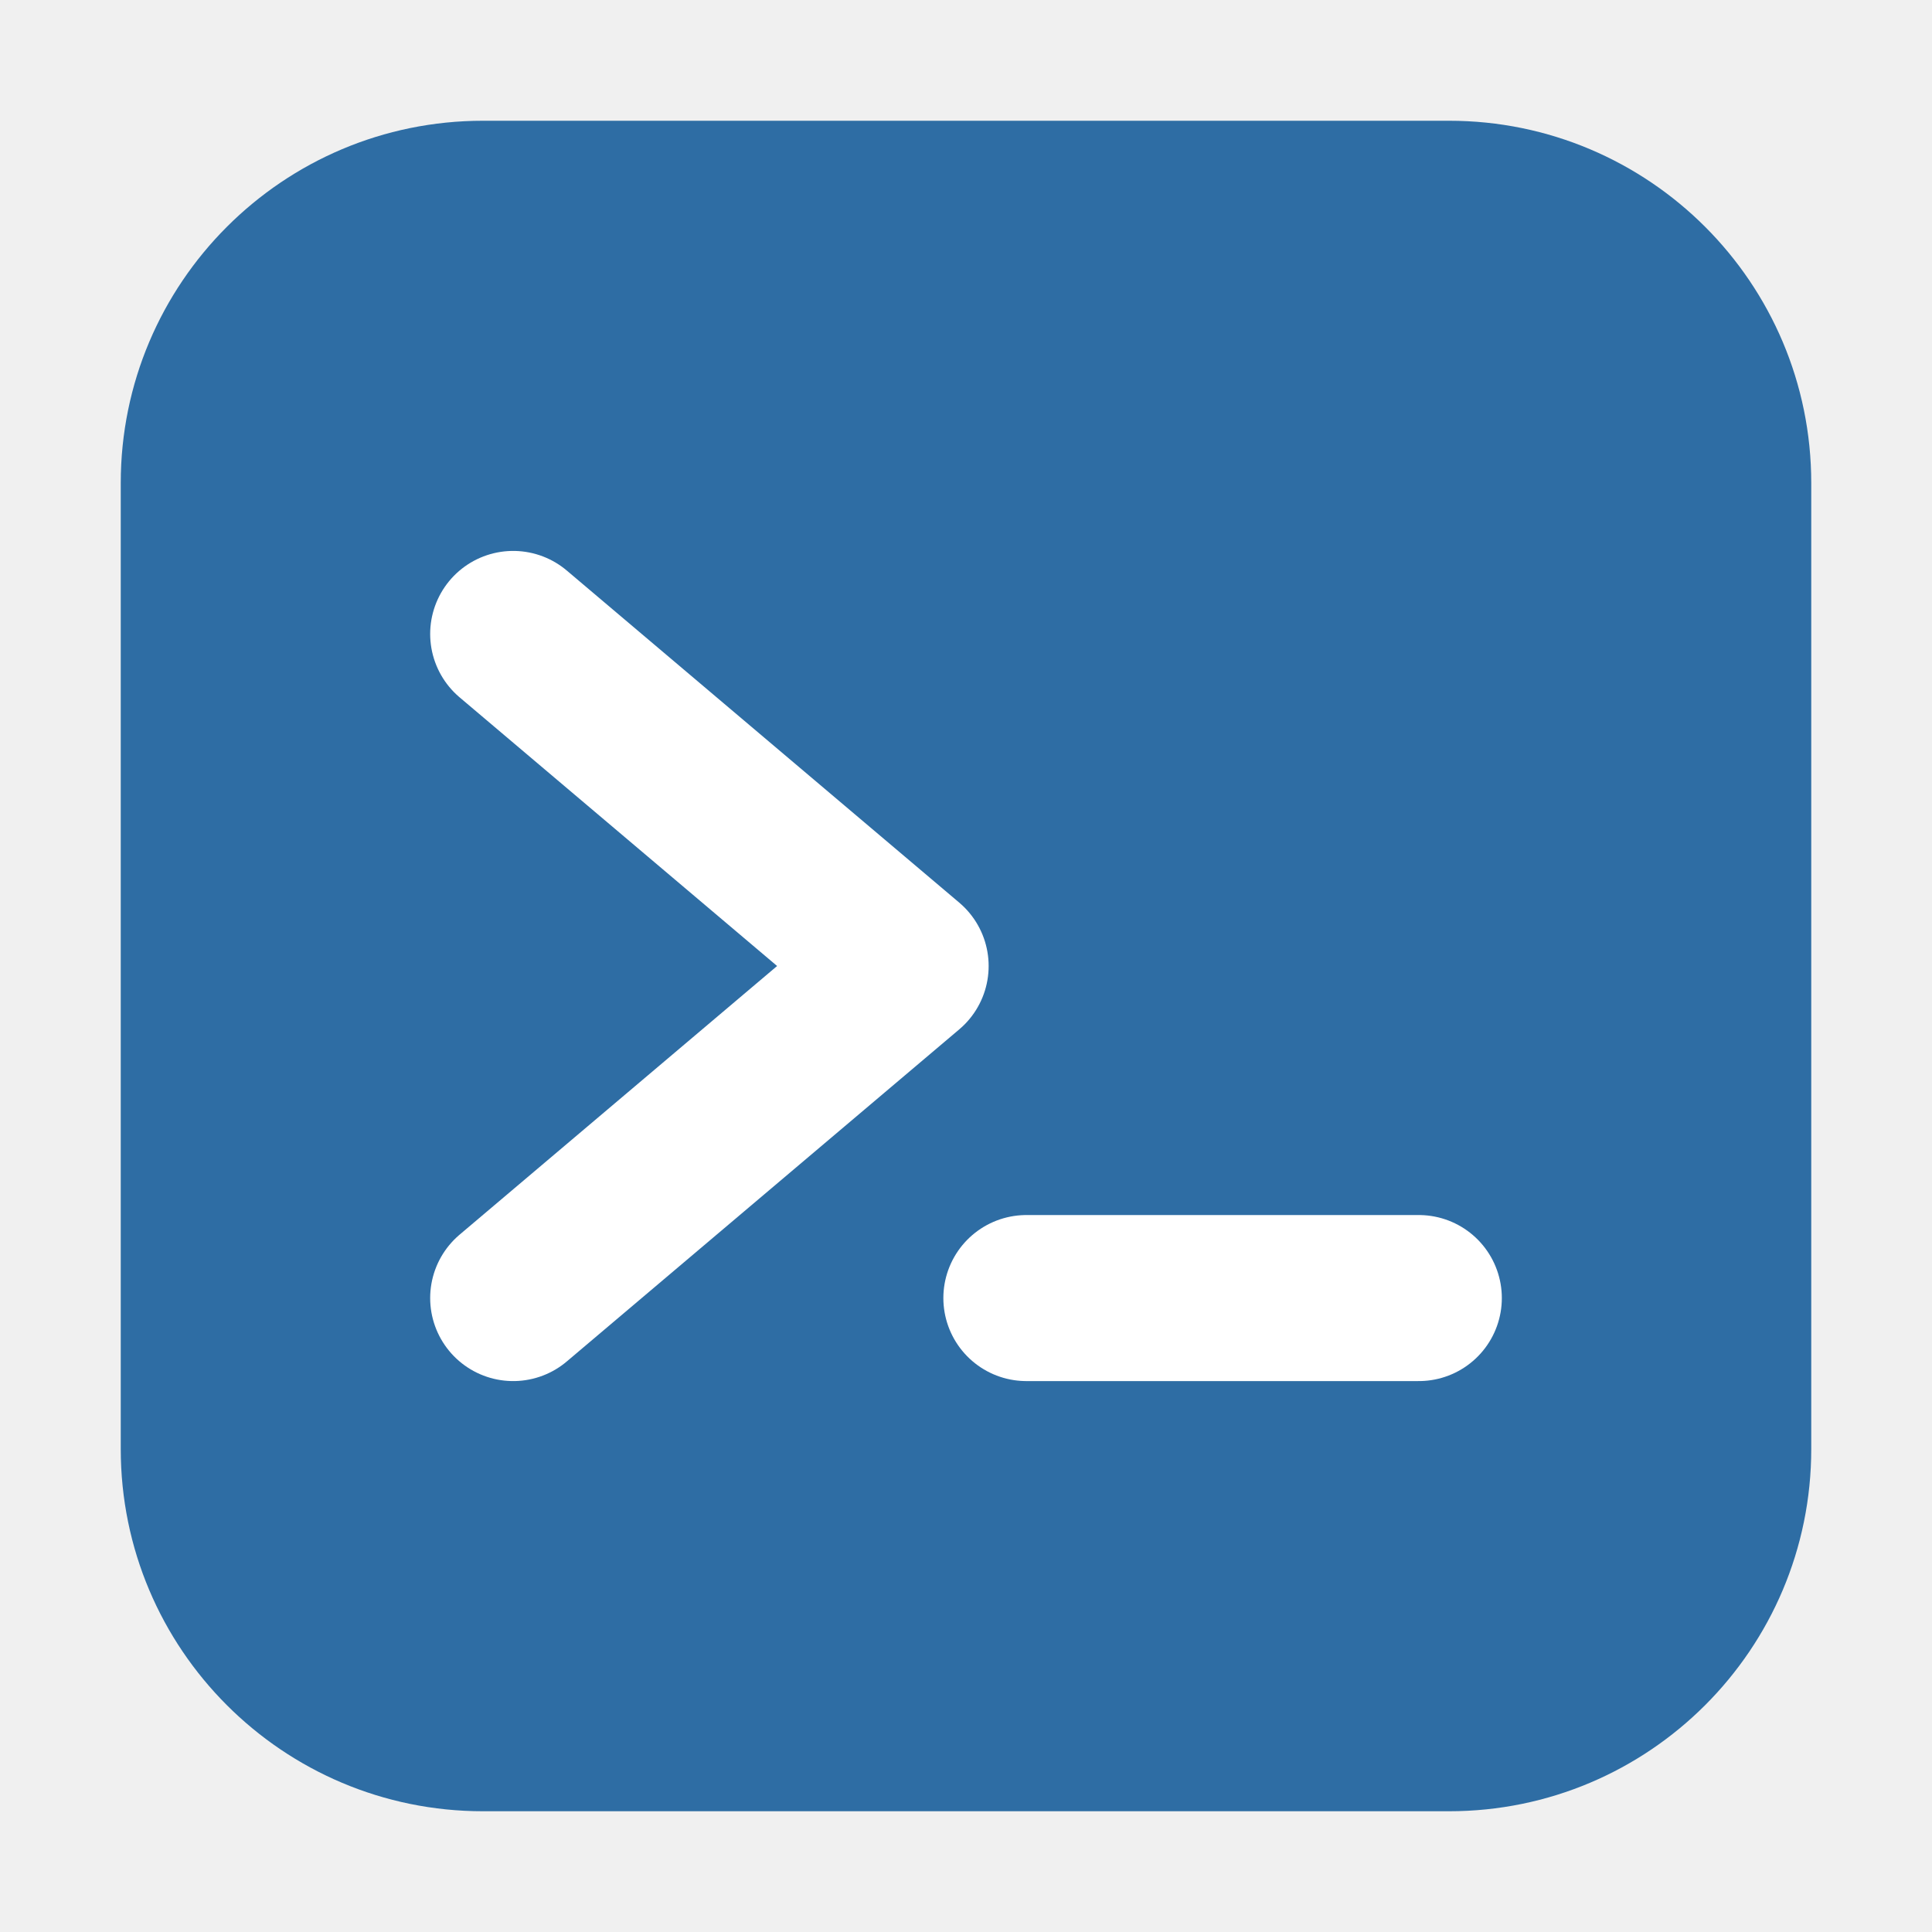
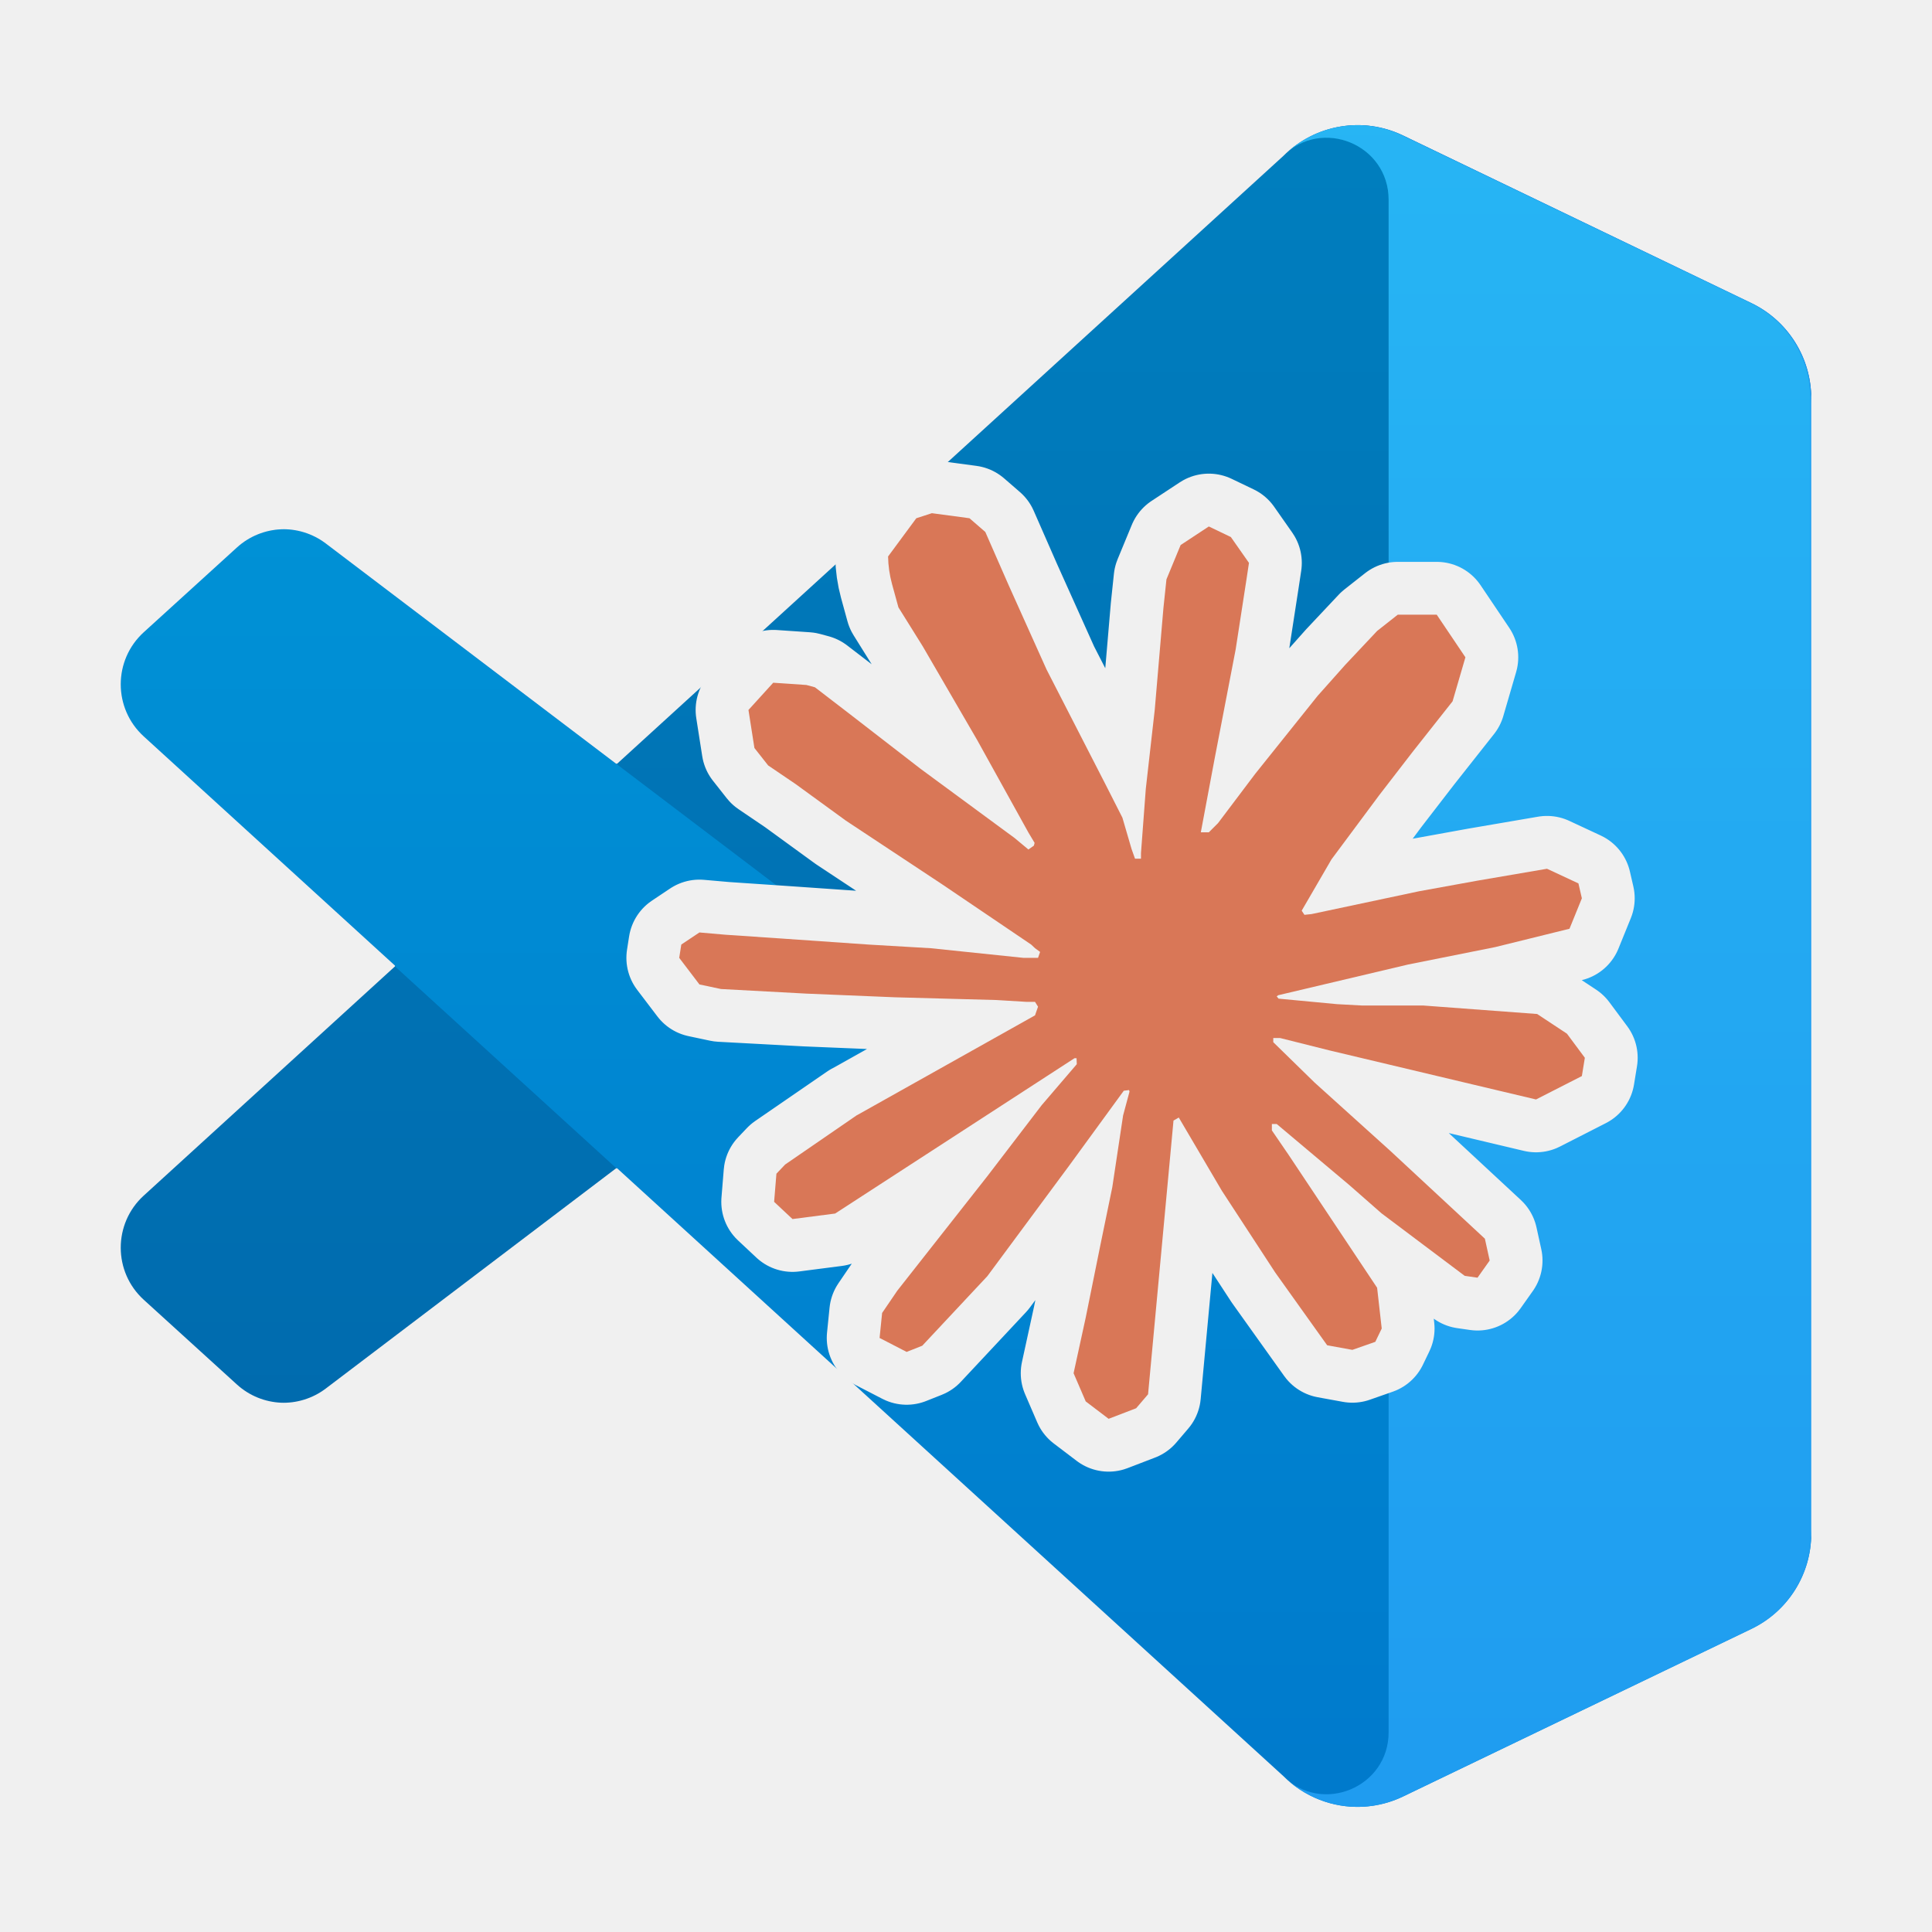
<svg xmlns="http://www.w3.org/2000/svg" viewBox="0 0 1024 1024">
-   <rect x="64" y="64" width="896" height="896" rx="192" fill="#2E6DA4" />
-   <path d="M272 336 480 512 272 688" fill="none" stroke="#FFFFFF" stroke-width="88" stroke-linecap="round" stroke-linejoin="round" />
-   <path d="M544 688H752" fill="none" stroke="#FFFFFF" stroke-width="88" stroke-linecap="round" />
+   <defs>
+     <clipPath id="c0">
+       <path d="M181.534 254.252a15.934 15.934 0 0 0 12.7-.488l52.706-25.361a16.002 16.002 0 0 0 9.06-14.42V42.018c0-6.15-3.522-11.754-9.06-14.42L194.234 2.238a15.939 15.939 0 0 0-18.185 3.097l-100.9 92.052-43.95-33.361a10.655 10.655 0 0 0-13.614.605L3.49 77.453c-4.648 4.227-4.653 11.54-.011 15.774L41.593 128 3.478 162.773c-4.642 4.235-4.637 11.547.011 15.775l14.097 12.822a10.655 10.655 0 0 0 13.613.606l43.95-33.362 100.9 92.053a15.915 15.915 0 0 0 5.485 3.585Zm10.505-184.367L115.479 128l76.56 58.115V69.885Z" clip-rule="evenodd" />
+     </clipPath>
+     <linearGradient id="g0" x1="127.844" y1="0.66" x2="127.844" y2="255.34" gradientUnits="userSpaceOnUse">
+       <stop stop-color="#fff" />
+       <stop offset="1" stop-color="#fff" stop-opacity="0" />
+     </linearGradient>
+     <mask id="k1" maskUnits="userSpaceOnUse" x="0" y="0" width="1024" height="1024">
+       <rect width="1024" height="1024" fill="#fff" />
+       <path transform="matrix(20 0 0 20 360 272)" d="M4.709 15.955l4.72-2.647.08-.23-.08-.128H9.2l-.79-.048-2.698-.073-2.339-.097-2.266-.122-.571-.121L0 11.784l.055-.352.48-.321.686.06 1.52.103 2.278.158 1.652.097 2.449.255h.389l.055-.157-.134-.098-.103-.097-2.358-1.596-2.552-1.688-1.336-.972-.724-.491-.364-.462-.158-1.008.656-.722.881.06.225.061.893.686 1.908 1.476 2.491 1.833.365.304.145-.103.019-.073-.164-.274-1.355-2.446-1.446-2.49-.644-1.032-.17-.619a2.97 2.97 0 01-.104-.729L6.283.134 6.696 0l.996.134.42.364.62 1.414 1.002 2.229 1.555 3.03.456.898.243.832.091.255h.158V9.01l.128-1.706.237-2.095.23-2.695.08-.76.376-.91.747-.492.584.28.48.685-.067.444-.286 1.851-.559 2.903-.364 1.942h.212l.243-.242.985-1.306 1.652-2.064.73-.82.85-.904.547-.431h1.033l.76 1.129-.34 1.166-1.064 1.347-.881 1.142-1.264 1.7-.79 1.36.073.11.188-.02 2.856-.606 1.543-.28 1.841-.315.833.388.091.395-.328.807-1.969.486-2.309.462-3.439.813-.042.03.049.061 1.549.146.662.036h1.622l3.02.225.79.522.474.638-.079.485-1.215.62-1.64-.389-3.829-.91-1.312-.329h-.182v.11l1.093 1.068 2.006 1.81 2.509 2.33.127.578-.322.455-.34-.049-2.205-1.657-.851-.747-1.926-1.62h-.128v.17l.444.649 2.345 3.521.122 1.08-.17.353-.608.213-.668-.122-1.374-1.925-1.415-2.167-1.143-1.943-.14.08-.674 7.254-.316.37-.729.28-.607-.461-.322-.747.322-1.476.389-1.924.315-1.53.286-1.9.17-.632-.012-.042-.14.018-1.434 1.967-2.18 2.945-1.726 1.845-.414.164-.717-.37.067-.662.401-.589 2.388-3.036 1.44-1.882.93-1.086-.006-.158h-.055L4.132 18.56l-1.13.146-.487-.456.061-.746.231-.243 1.908-1.312-.006.006z" fill="#000" stroke="#000" stroke-width="2.8" stroke-linejoin="round" />
+     </mask>
+   </defs>
+   <g mask="url(#k1)">
+     <g transform="matrix(3.5 0 0 3.5 64 64)">
+       <g clip-path="url(#c0)">
+         <path d="M246.94 27.638 194.193 2.241a15.947 15.947 0 0 0-18.194 3.092L3.324 162.773c-4.645 4.235-4.64 11.547.011 15.775L17.44 191.37a10.667 10.667 0 0 0 13.622.606l207.941-157.75c6.976-5.291 16.996-.316 16.996 8.44v-.612a16 16 0 0 0-9.059-14.416Z" fill="#0065A9" />
+         <path d="m246.94 228.362-52.747 25.397a15.95 15.95 0 0 1-18.194-3.092L3.324 93.227c-4.645-4.234-4.64-11.547.011-15.775L17.44 64.63a10.667 10.667 0 0 1 13.622-.605l207.941 157.748c6.976 5.292 16.996.317 16.996-8.44v.613a16.001 16.001 0 0 1-9.059 14.416Z" fill="#007ACC" />
+         <path d="M194.196 253.763A15.955 15.955 0 0 1 176 250.667c5.904 5.904 16 1.722 16-6.628V11.961c0-8.35-10.096-12.532-16-6.628a15.955 15.955 0 0 1 18.196-3.097L246.934 27.6A16 16 0 0 1 256 42.017v171.965a16 16 0 0 1-9.066 14.419l-52.738 25.361Z" fill="#1F9CF0" />
+         <path d="M181.378 254.252a15.936 15.936 0 0 0 12.699-.488l52.706-25.362a16 16 0 0 0 9.061-14.419V42.018c0-6.15-3.522-11.754-9.06-14.42L194.077 2.238a15.939 15.939 0 0 0-18.185 3.096l-100.9 92.053-43.95-33.361a10.655 10.655 0 0 0-13.613.605L3.333 77.452c-4.648 4.228-4.653 11.54-.011 15.775L41.436 128 3.322 162.773c-4.642 4.235-4.637 11.547.011 15.775L17.43 191.37a10.655 10.655 0 0 0 13.614.606l43.95-33.362 100.899 92.053a15.919 15.919 0 0 0 5.486 3.585Zm10.505-184.367L115.323 128l76.56 58.115V69.885Z" fill-rule="evenodd" fill="url(#g0)" opacity=".25" style="mix-blend-mode:overlay" />
+       </g>
+     </g>
+   </g>
+   <path transform="matrix(20 0 0 20 360 272)" d="M4.709 15.955l4.72-2.647.08-.23-.08-.128H9.2l-.79-.048-2.698-.073-2.339-.097-2.266-.122-.571-.121L0 11.784l.055-.352.48-.321.686.06 1.52.103 2.278.158 1.652.097 2.449.255h.389l.055-.157-.134-.098-.103-.097-2.358-1.596-2.552-1.688-1.336-.972-.724-.491-.364-.462-.158-1.008.656-.722.881.06.225.061.893.686 1.908 1.476 2.491 1.833.365.304.145-.103.019-.073-.164-.274-1.355-2.446-1.446-2.49-.644-1.032-.17-.619a2.97 2.97 0 01-.104-.729L6.283.134 6.696 0l.996.134.42.364.62 1.414 1.002 2.229 1.555 3.03.456.898.243.832.091.255h.158V9.01l.128-1.706.237-2.095.23-2.695.08-.76.376-.91.747-.492.584.28.48.685-.067.444-.286 1.851-.559 2.903-.364 1.942h.212l.243-.242.985-1.306 1.652-2.064.73-.82.85-.904.547-.431h1.033l.76 1.129-.34 1.166-1.064 1.347-.881 1.142-1.264 1.7-.79 1.36.073.11.188-.02 2.856-.606 1.543-.28 1.841-.315.833.388.091.395-.328.807-1.969.486-2.309.462-3.439.813-.042.03.049.061 1.549.146.662.036h1.622l3.02.225.79.522.474.638-.079.485-1.215.62-1.64-.389-3.829-.91-1.312-.329h-.182v.11l1.093 1.068 2.006 1.81 2.509 2.33.127.578-.322.455-.34-.049-2.205-1.657-.851-.747-1.926-1.62h-.128v.17l.444.649 2.345 3.521.122 1.08-.17.353-.608.213-.668-.122-1.374-1.925-1.415-2.167-1.143-1.943-.14.08-.674 7.254-.316.37-.729.28-.607-.461-.322-.747.322-1.476.389-1.924.315-1.53.286-1.9.17-.632-.012-.042-.14.018-1.434 1.967-2.18 2.945-1.726 1.845-.414.164-.717-.37.067-.662.401-.589 2.388-3.036 1.44-1.882.93-1.086-.006-.158h-.055L4.132 18.56l-1.13.146-.487-.456.061-.746.231-.243 1.908-1.312-.006.006z" fill="#D97757" />
</svg>
